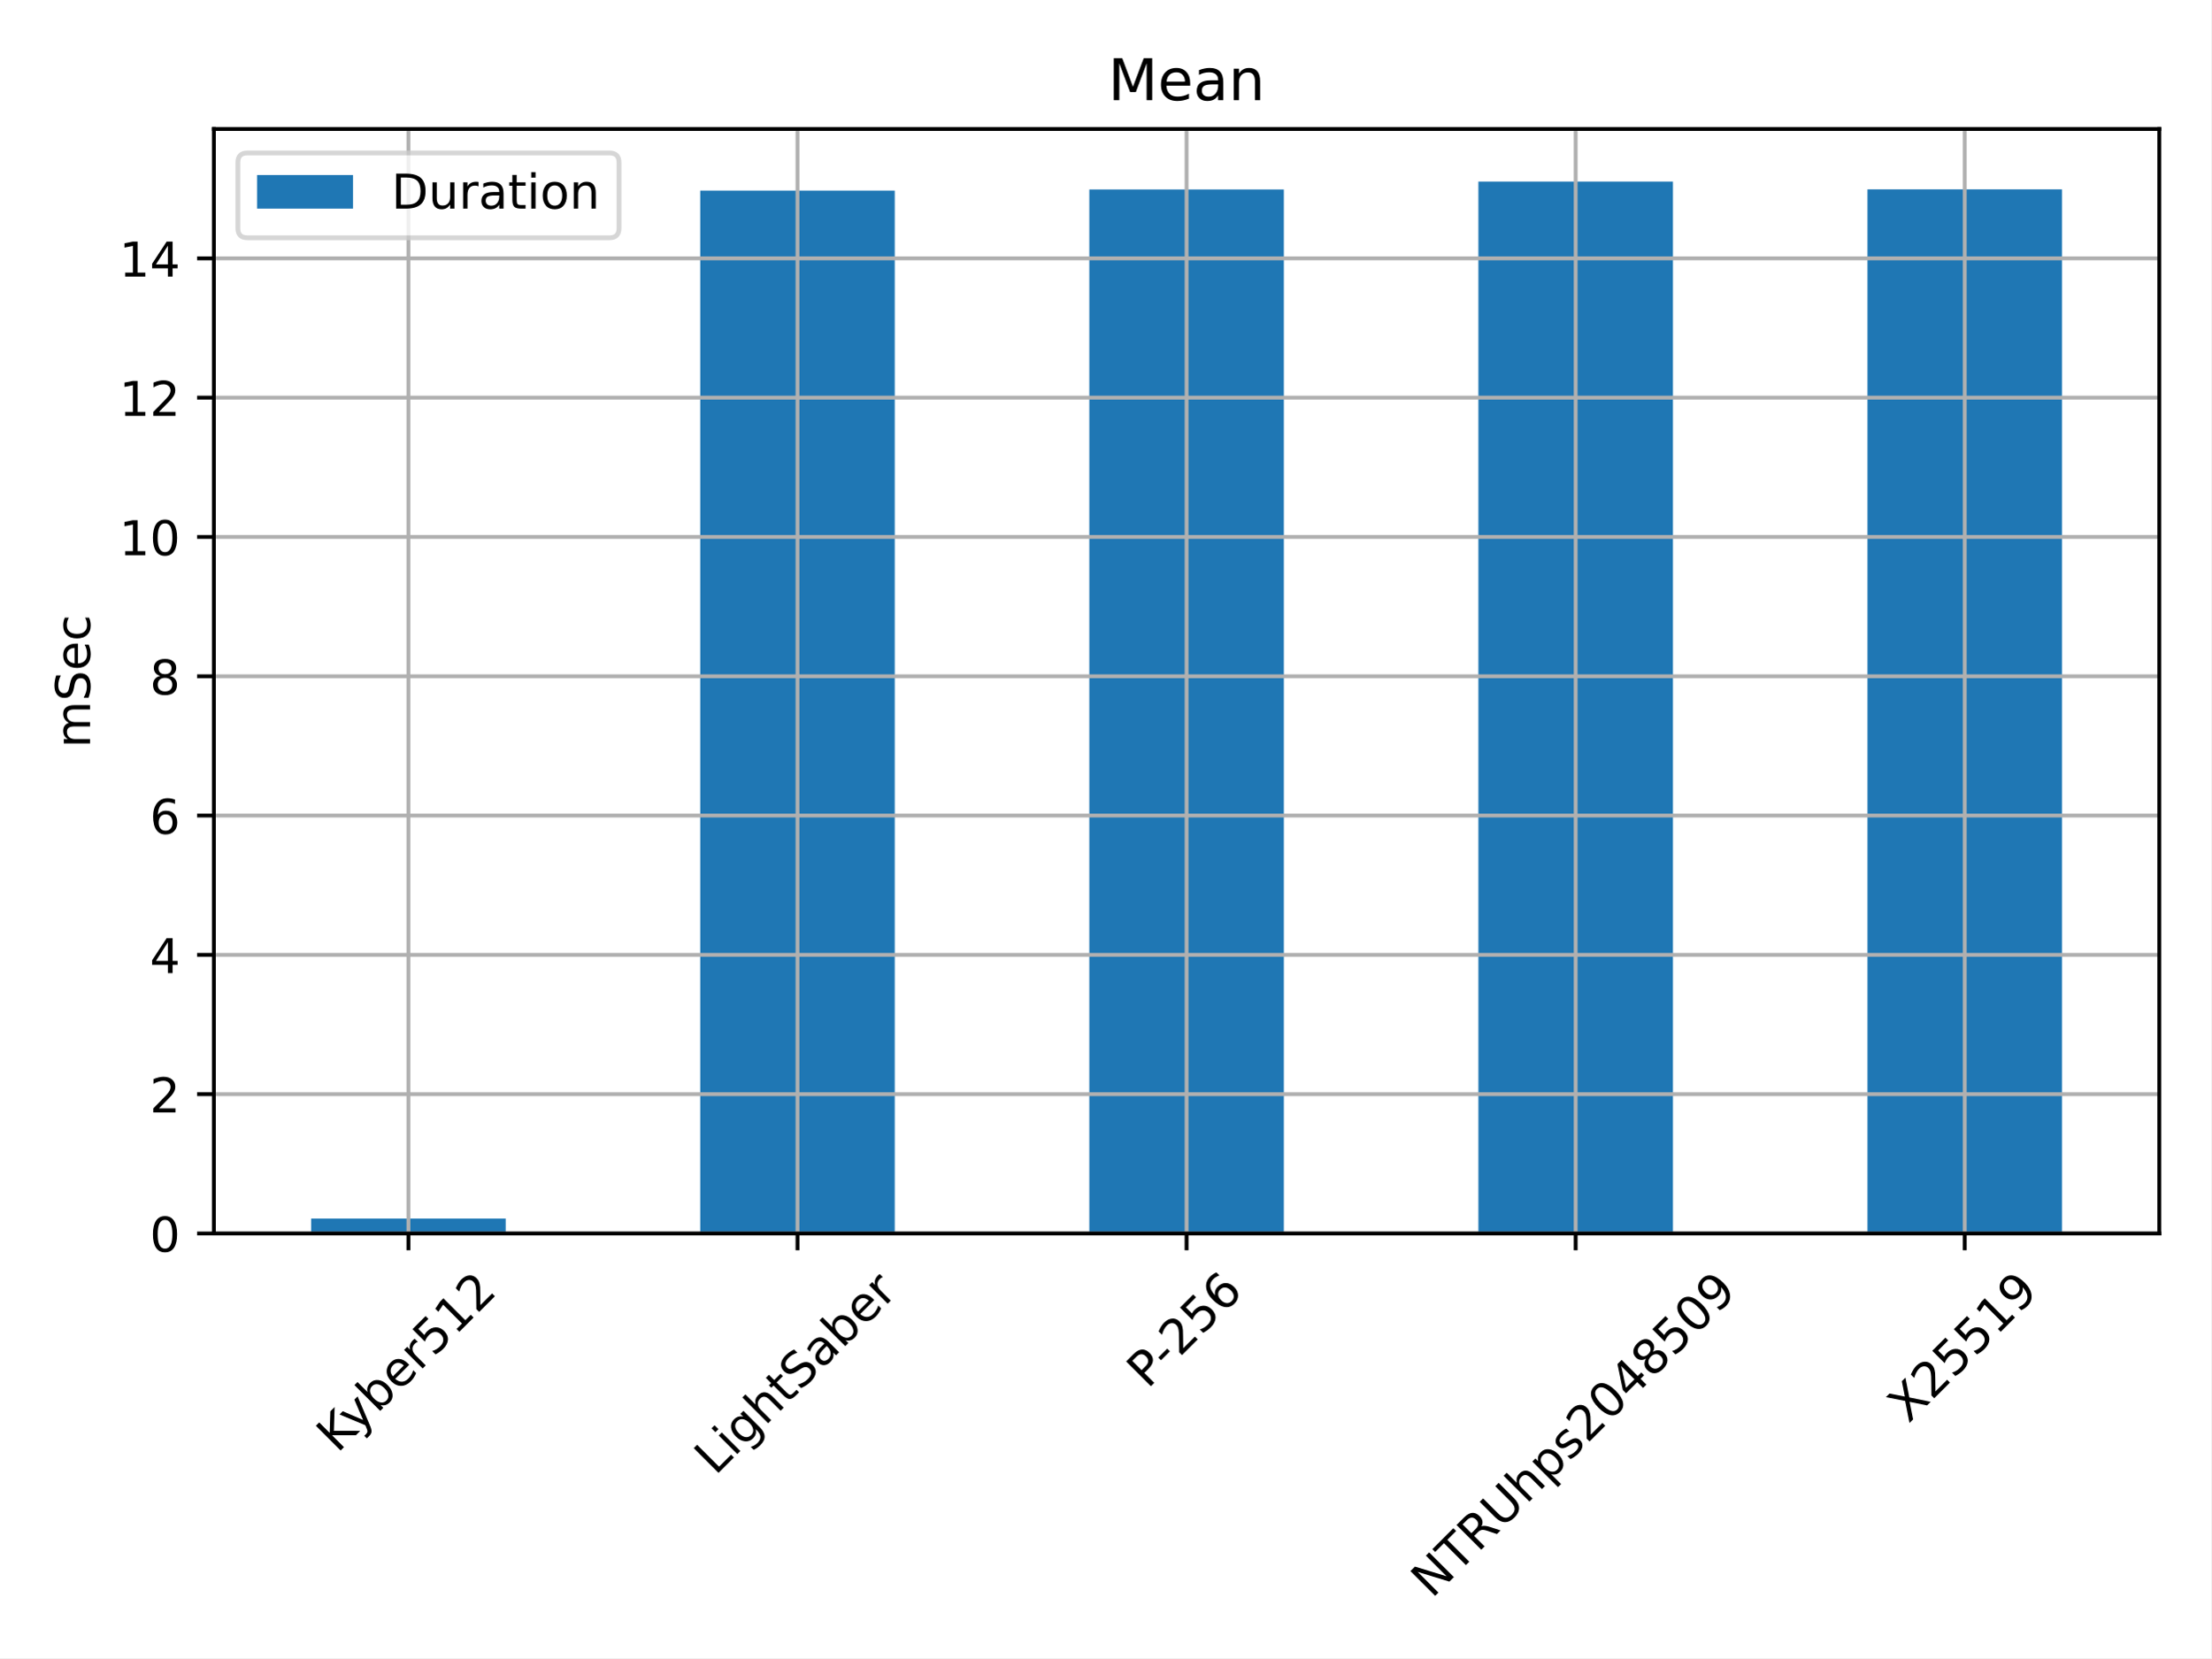
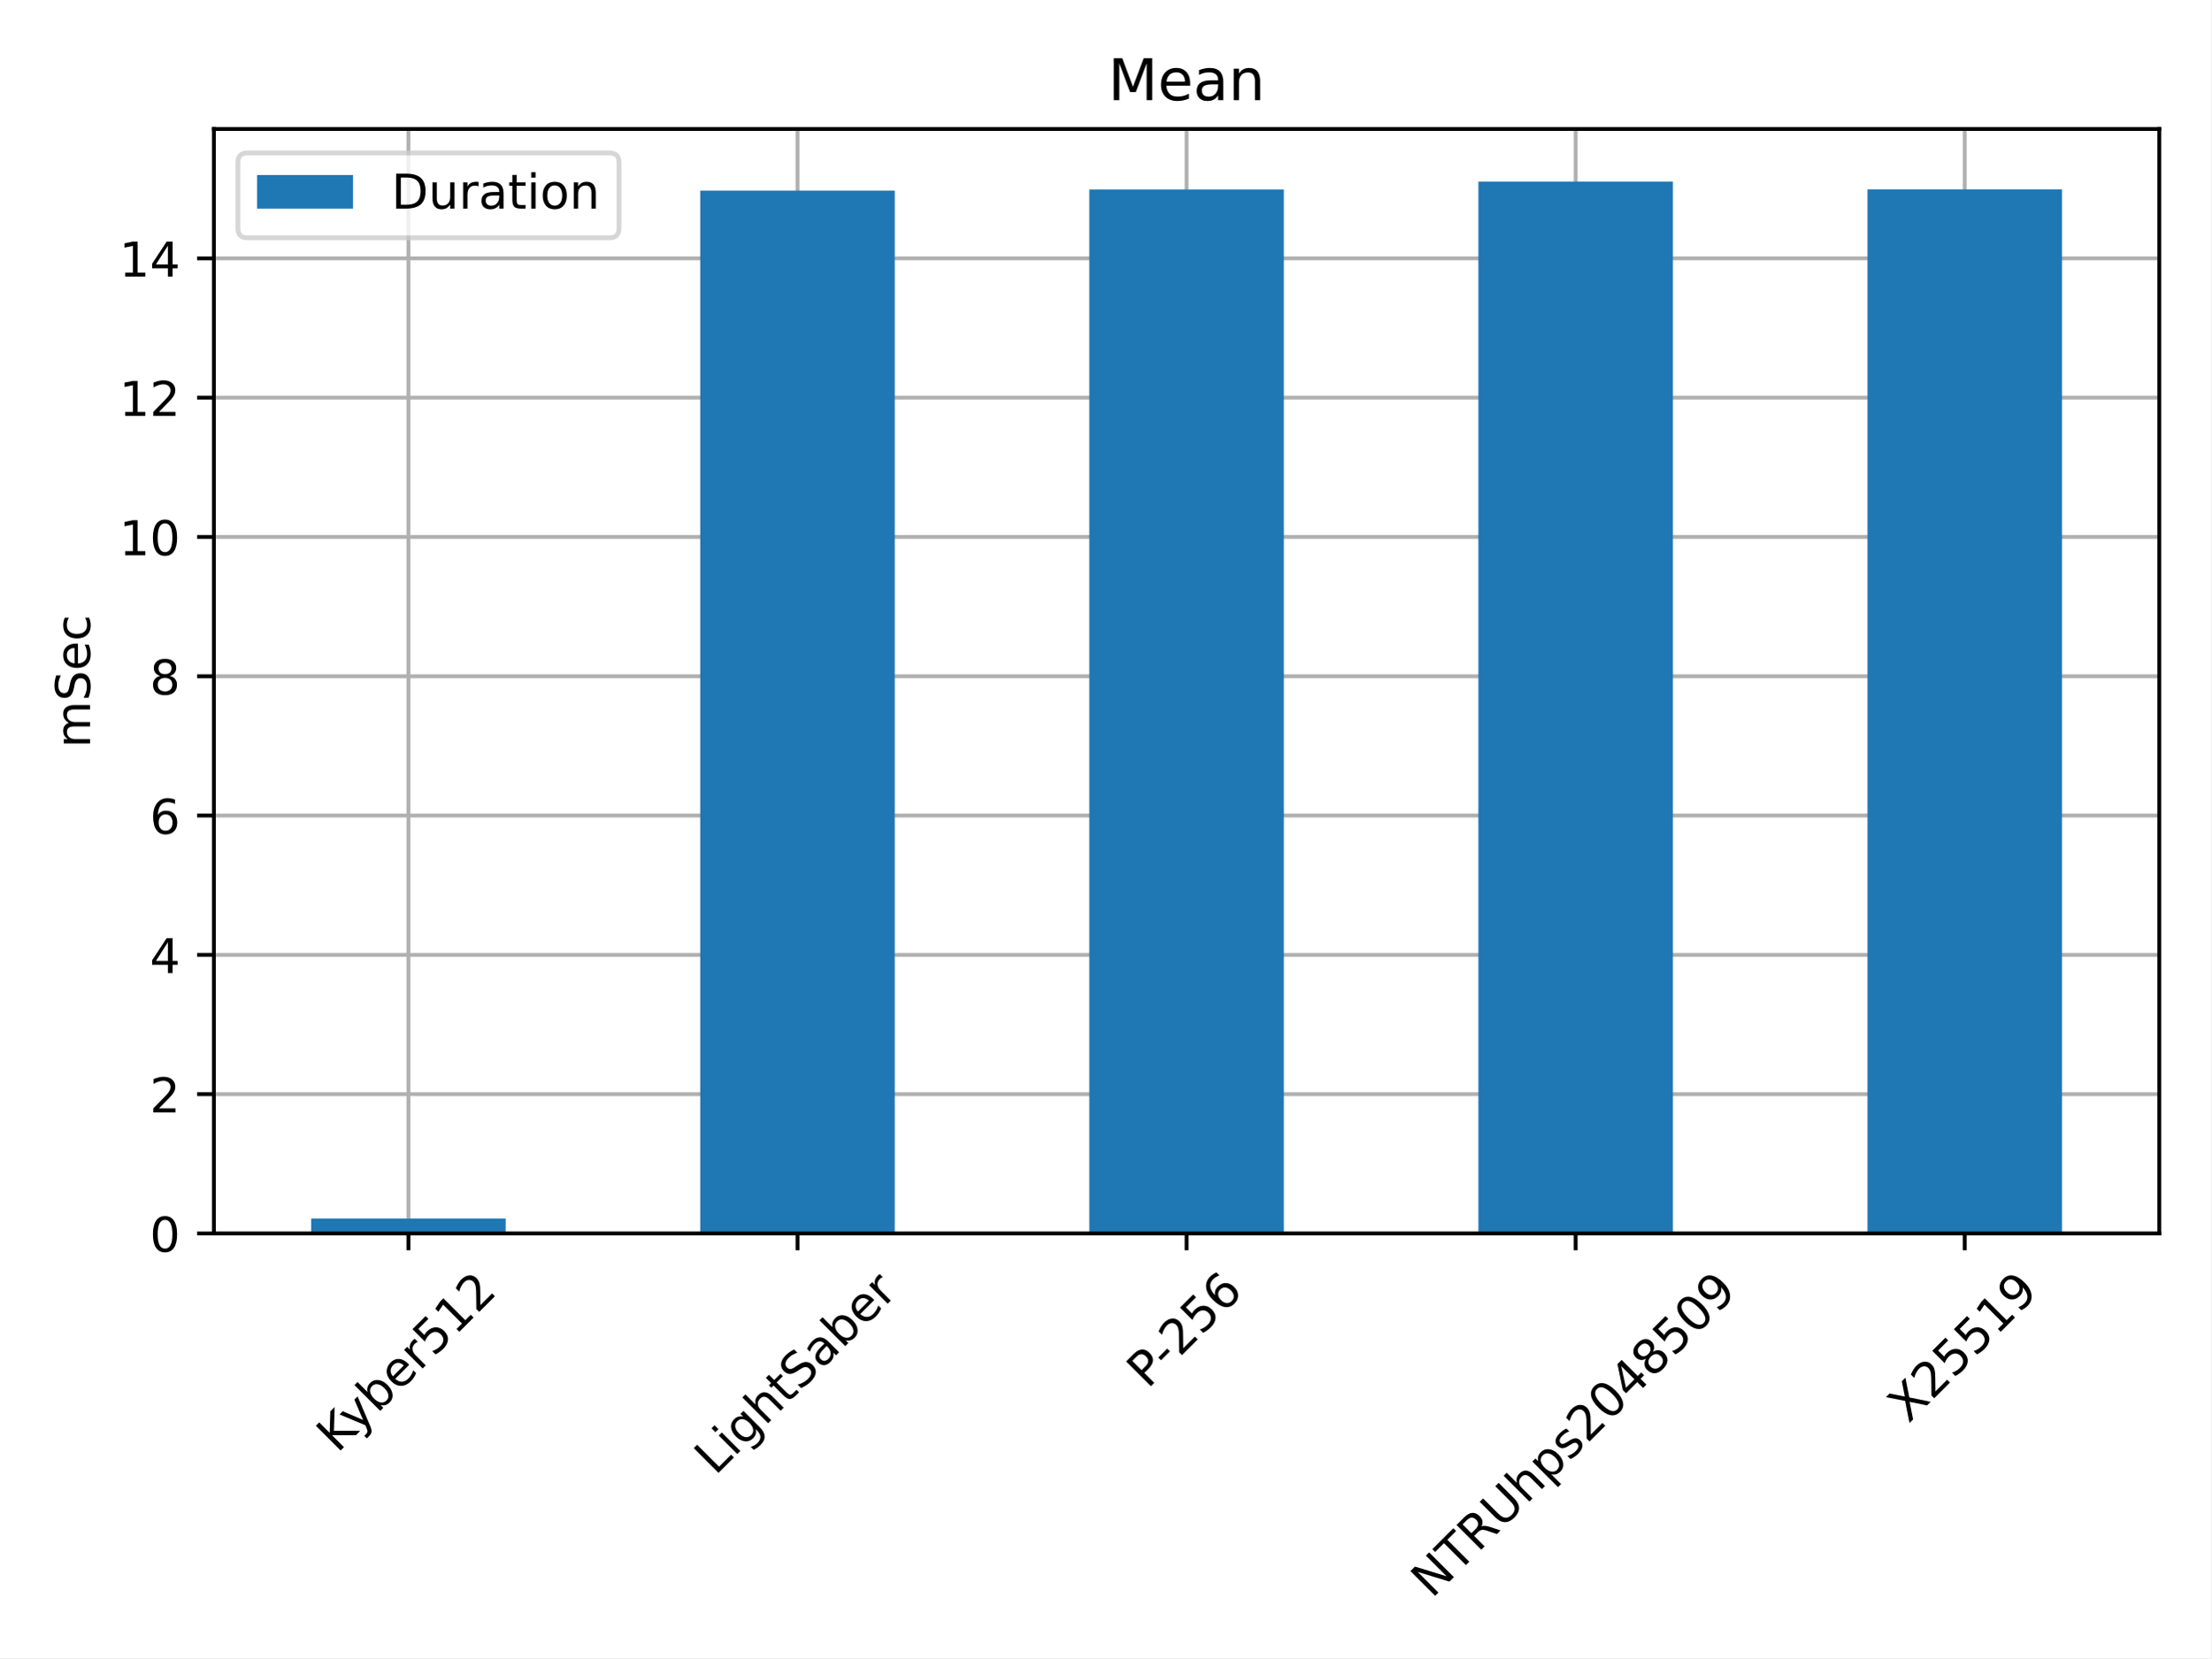
<svg xmlns="http://www.w3.org/2000/svg" xmlns:xlink="http://www.w3.org/1999/xlink" height="345.6pt" version="1.1" viewBox="0 0 460.8 345.6" width="460.8pt">
  <defs>
    <style type="text/css">*{stroke-linecap:butt;stroke-linejoin:round;}</style>
  </defs>
  <g id="figure_1">
    <g id="patch_1">
      <path d="M 0 345.6  L 460.8 345.6  L 460.8 0  L 0 0  z " style="fill:#ffffff;" />
    </g>
    <g id="axes_1">
      <g id="patch_2">
        <path d="M 44.57 257.096  L 450 257.096  L 450 26.88  L 44.57 26.88  z " style="fill:#ffffff;" />
      </g>
-       <g id="patch_3">
-         <path clip-path="url(#pb9da078a91)" d="M 64.841 257.096  L 105.385 257.096  L 105.385 253.999  L 64.841 253.999  z " style="fill:#1f77b4;" />
-       </g>
-       <g id="patch_4">
-         <path clip-path="url(#pb9da078a91)" d="M 145.928 257.096  L 186.47 257.096  L 186.47 39.722  L 145.928 39.722  z " style="fill:#1f77b4;" />
-       </g>
-       <g id="patch_5">
-         <path clip-path="url(#pb9da078a91)" d="M 227.013 257.096  L 267.557 257.096  L 267.557 39.494  L 227.013 39.494  z " style="fill:#1f77b4;" />
-       </g>
-       <g id="patch_6">
-         <path clip-path="url(#pb9da078a91)" d="M 308.099 257.096  L 348.642 257.096  L 348.642 37.843  L 308.099 37.843  z " style="fill:#1f77b4;" />
-       </g>
-       <g id="patch_7">
-         <path clip-path="url(#pb9da078a91)" d="M 389.185 257.096  L 429.728 257.096  L 429.728 39.47  L 389.185 39.47  z " style="fill:#1f77b4;" />
-       </g>
      <g id="matplotlib.axis_1">
        <g id="xtick_1">
          <g id="line2d_1">
-             <path clip-path="url(#pb9da078a91)" d="M 85.113 257.096  L 85.113 26.88  " style="fill:none;stroke:#b0b0b0;stroke-linecap:square;stroke-width:0.8;" />
+             <path clip-path="url(#pecf40b8cab)" d="M 85.113 257.096  L 85.113 26.88  " style="fill:none;stroke:#b0b0b0;stroke-linecap:square;stroke-width:0.8;" />
          </g>
          <g id="line2d_2">
            <defs>
-               <path d="M 0 0  L 0 3.5  " id="m3af7d388ce" style="stroke:#000000;stroke-width:0.8;" />
+               <path d="M 0 0  L 0 3.5  " id="m989ebe4c08" style="stroke:#000000;stroke-width:0.8;" />
            </defs>
            <g>
-               <use style="stroke:#000000;stroke-width:0.8;" x="85.113" xlink:href="#m3af7d388ce" y="257.096" />
+               <use style="stroke:#000000;stroke-width:0.8;" x="85.113" xlink:href="#m989ebe4c08" y="257.096" />
            </g>
          </g>
          <g id="text_1">
            <g transform="translate(70.28751 303.0226)rotate(-45)scale(0.1 -0.1)">
              <defs>
                <path d="M 9.812 72.906  L 19.672 72.906  L 19.672 42.094  L 52.391 72.906  L 65.094 72.906  L 28.906 38.922  L 67.672 0  L 54.688 0  L 19.672 35.109  L 19.672 0  L 9.812 0  z " id="DejaVuSans-75" />
                <path d="M 32.172 -5.078  Q 28.375 -14.844 24.75 -17.812  Q 21.141 -20.797 15.094 -20.797  L 7.906 -20.797  L 7.906 -13.281  L 13.188 -13.281  Q 16.891 -13.281 18.938 -11.516  Q 21 -9.766 23.484 -3.219  L 25.094 0.875  L 2.984 54.688  L 12.5 54.688  L 29.594 11.922  L 46.688 54.688  L 56.203 54.688  z " id="DejaVuSans-121" />
                <path d="M 48.688 27.297  Q 48.688 37.203 44.609 42.844  Q 40.531 48.484 33.406 48.484  Q 26.266 48.484 22.188 42.844  Q 18.109 37.203 18.109 27.297  Q 18.109 17.391 22.188 11.75  Q 26.266 6.109 33.406 6.109  Q 40.531 6.109 44.609 11.75  Q 48.688 17.391 48.688 27.297  z M 18.109 46.391  Q 20.953 51.266 25.266 53.625  Q 29.594 56 35.594 56  Q 45.562 56 51.781 48.094  Q 58.016 40.188 58.016 27.297  Q 58.016 14.406 51.781 6.484  Q 45.562 -1.422 35.594 -1.422  Q 29.594 -1.422 25.266 0.953  Q 20.953 3.328 18.109 8.203  L 18.109 0  L 9.078 0  L 9.078 75.984  L 18.109 75.984  z " id="DejaVuSans-98" />
                <path d="M 56.203 29.594  L 56.203 25.203  L 14.891 25.203  Q 15.484 15.922 20.484 11.062  Q 25.484 6.203 34.422 6.203  Q 39.594 6.203 44.453 7.469  Q 49.312 8.734 54.109 11.281  L 54.109 2.781  Q 49.266 0.734 44.188 -0.344  Q 39.109 -1.422 33.891 -1.422  Q 20.797 -1.422 13.156 6.188  Q 5.516 13.812 5.516 26.812  Q 5.516 40.234 12.766 48.109  Q 20.016 56 32.328 56  Q 43.359 56 49.781 48.891  Q 56.203 41.797 56.203 29.594  z M 47.219 32.234  Q 47.125 39.594 43.094 43.984  Q 39.062 48.391 32.422 48.391  Q 24.906 48.391 20.391 44.141  Q 15.875 39.891 15.188 32.172  z " id="DejaVuSans-101" />
                <path d="M 41.109 46.297  Q 39.594 47.172 37.812 47.578  Q 36.031 48 33.891 48  Q 26.266 48 22.188 43.047  Q 18.109 38.094 18.109 28.812  L 18.109 0  L 9.078 0  L 9.078 54.688  L 18.109 54.688  L 18.109 46.188  Q 20.953 51.172 25.484 53.578  Q 30.031 56 36.531 56  Q 37.453 56 38.578 55.875  Q 39.703 55.766 41.062 55.516  z " id="DejaVuSans-114" />
                <path d="M 10.797 72.906  L 49.516 72.906  L 49.516 64.594  L 19.828 64.594  L 19.828 46.734  Q 21.969 47.469 24.109 47.828  Q 26.266 48.188 28.422 48.188  Q 40.625 48.188 47.75 41.5  Q 54.891 34.812 54.891 23.391  Q 54.891 11.625 47.562 5.094  Q 40.234 -1.422 26.906 -1.422  Q 22.312 -1.422 17.547 -0.641  Q 12.797 0.141 7.719 1.703  L 7.719 11.625  Q 12.109 9.234 16.797 8.062  Q 21.484 6.891 26.703 6.891  Q 35.156 6.891 40.078 11.328  Q 45.016 15.766 45.016 23.391  Q 45.016 31 40.078 35.438  Q 35.156 39.891 26.703 39.891  Q 22.75 39.891 18.812 39.016  Q 14.891 38.141 10.797 36.281  z " id="DejaVuSans-53" />
                <path d="M 12.406 8.297  L 28.516 8.297  L 28.516 63.922  L 10.984 60.406  L 10.984 69.391  L 28.422 72.906  L 38.281 72.906  L 38.281 8.297  L 54.391 8.297  L 54.391 0  L 12.406 0  z " id="DejaVuSans-49" />
                <path d="M 19.188 8.297  L 53.609 8.297  L 53.609 0  L 7.328 0  L 7.328 8.297  Q 12.938 14.109 22.625 23.891  Q 32.328 33.688 34.812 36.531  Q 39.547 41.844 41.422 45.531  Q 43.312 49.219 43.312 52.781  Q 43.312 58.594 39.234 62.25  Q 35.156 65.922 28.609 65.922  Q 23.969 65.922 18.812 64.312  Q 13.672 62.703 7.812 59.422  L 7.812 69.391  Q 13.766 71.781 18.938 73  Q 24.125 74.219 28.422 74.219  Q 39.75 74.219 46.484 68.547  Q 53.219 62.891 53.219 53.422  Q 53.219 48.922 51.531 44.891  Q 49.859 40.875 45.406 35.406  Q 44.188 33.984 37.641 27.219  Q 31.109 20.453 19.188 8.297  z " id="DejaVuSans-50" />
              </defs>
              <use xlink:href="#DejaVuSans-75" />
              <use x="58.326" xlink:href="#DejaVuSans-121" />
              <use x="117.506" xlink:href="#DejaVuSans-98" />
              <use x="180.982" xlink:href="#DejaVuSans-101" />
              <use x="242.506" xlink:href="#DejaVuSans-114" />
              <use x="283.619" xlink:href="#DejaVuSans-53" />
              <use x="347.242" xlink:href="#DejaVuSans-49" />
              <use x="410.865" xlink:href="#DejaVuSans-50" />
            </g>
          </g>
        </g>
        <g id="xtick_2">
          <g id="line2d_3">
-             <path clip-path="url(#pb9da078a91)" d="M 166.199 257.096  L 166.199 26.88  " style="fill:none;stroke:#b0b0b0;stroke-linecap:square;stroke-width:0.8;" />
+             <path clip-path="url(#pecf40b8cab)" d="M 166.199 257.096  L 166.199 26.88  " style="fill:none;stroke:#b0b0b0;stroke-linecap:square;stroke-width:0.8;" />
          </g>
          <g id="line2d_4">
            <g>
-               <use style="stroke:#000000;stroke-width:0.8;" x="166.199" xlink:href="#m3af7d388ce" y="257.096" />
+               <use style="stroke:#000000;stroke-width:0.8;" x="166.199" xlink:href="#m989ebe4c08" y="257.096" />
            </g>
          </g>
          <g id="text_2">
            <g transform="translate(149.0423 307.6851)rotate(-45)scale(0.1 -0.1)">
              <defs>
                <path d="M 9.812 72.906  L 19.672 72.906  L 19.672 8.297  L 55.172 8.297  L 55.172 0  L 9.812 0  z " id="DejaVuSans-76" />
                <path d="M 9.422 54.688  L 18.406 54.688  L 18.406 0  L 9.422 0  z M 9.422 75.984  L 18.406 75.984  L 18.406 64.594  L 9.422 64.594  z " id="DejaVuSans-105" />
                <path d="M 45.406 27.984  Q 45.406 37.75 41.375 43.109  Q 37.359 48.484 30.078 48.484  Q 22.859 48.484 18.828 43.109  Q 14.797 37.75 14.797 27.984  Q 14.797 18.266 18.828 12.891  Q 22.859 7.516 30.078 7.516  Q 37.359 7.516 41.375 12.891  Q 45.406 18.266 45.406 27.984  z M 54.391 6.781  Q 54.391 -7.172 48.188 -13.984  Q 42 -20.797 29.203 -20.797  Q 24.469 -20.797 20.266 -20.094  Q 16.062 -19.391 12.109 -17.922  L 12.109 -9.188  Q 16.062 -11.328 19.922 -12.344  Q 23.781 -13.375 27.781 -13.375  Q 36.625 -13.375 41.016 -8.766  Q 45.406 -4.156 45.406 5.172  L 45.406 9.625  Q 42.625 4.781 38.281 2.391  Q 33.938 0 27.875 0  Q 17.828 0 11.672 7.656  Q 5.516 15.328 5.516 27.984  Q 5.516 40.672 11.672 48.328  Q 17.828 56 27.875 56  Q 33.938 56 38.281 53.609  Q 42.625 51.219 45.406 46.391  L 45.406 54.688  L 54.391 54.688  z " id="DejaVuSans-103" />
                <path d="M 54.891 33.016  L 54.891 0  L 45.906 0  L 45.906 32.719  Q 45.906 40.484 42.875 44.328  Q 39.844 48.188 33.797 48.188  Q 26.516 48.188 22.312 43.547  Q 18.109 38.922 18.109 30.906  L 18.109 0  L 9.078 0  L 9.078 75.984  L 18.109 75.984  L 18.109 46.188  Q 21.344 51.125 25.703 53.562  Q 30.078 56 35.797 56  Q 45.219 56 50.047 50.172  Q 54.891 44.344 54.891 33.016  z " id="DejaVuSans-104" />
                <path d="M 18.312 70.219  L 18.312 54.688  L 36.812 54.688  L 36.812 47.703  L 18.312 47.703  L 18.312 18.016  Q 18.312 11.328 20.141 9.422  Q 21.969 7.516 27.594 7.516  L 36.812 7.516  L 36.812 0  L 27.594 0  Q 17.188 0 13.234 3.875  Q 9.281 7.766 9.281 18.016  L 9.281 47.703  L 2.688 47.703  L 2.688 54.688  L 9.281 54.688  L 9.281 70.219  z " id="DejaVuSans-116" />
                <path d="M 53.516 70.516  L 53.516 60.891  Q 47.906 63.578 42.922 64.891  Q 37.938 66.219 33.297 66.219  Q 25.25 66.219 20.875 63.094  Q 16.5 59.969 16.5 54.203  Q 16.5 49.359 19.406 46.891  Q 22.312 44.438 30.422 42.922  L 36.375 41.703  Q 47.406 39.594 52.656 34.297  Q 57.906 29 57.906 20.125  Q 57.906 9.516 50.797 4.047  Q 43.703 -1.422 29.984 -1.422  Q 24.812 -1.422 18.969 -0.25  Q 13.141 0.922 6.891 3.219  L 6.891 13.375  Q 12.891 10.016 18.656 8.297  Q 24.422 6.594 29.984 6.594  Q 38.422 6.594 43.016 9.906  Q 47.609 13.234 47.609 19.391  Q 47.609 24.75 44.312 27.781  Q 41.016 30.812 33.5 32.328  L 27.484 33.5  Q 16.453 35.688 11.516 40.375  Q 6.594 45.062 6.594 53.422  Q 6.594 63.094 13.406 68.656  Q 20.219 74.219 32.172 74.219  Q 37.312 74.219 42.625 73.281  Q 47.953 72.359 53.516 70.516  z " id="DejaVuSans-83" />
                <path d="M 34.281 27.484  Q 23.391 27.484 19.188 25  Q 14.984 22.516 14.984 16.5  Q 14.984 11.719 18.141 8.906  Q 21.297 6.109 26.703 6.109  Q 34.188 6.109 38.703 11.406  Q 43.219 16.703 43.219 25.484  L 43.219 27.484  z M 52.203 31.203  L 52.203 0  L 43.219 0  L 43.219 8.297  Q 40.141 3.328 35.547 0.953  Q 30.953 -1.422 24.312 -1.422  Q 15.922 -1.422 10.953 3.297  Q 6 8.016 6 15.922  Q 6 25.141 12.172 29.828  Q 18.359 34.516 30.609 34.516  L 43.219 34.516  L 43.219 35.406  Q 43.219 41.609 39.141 45  Q 35.062 48.391 27.688 48.391  Q 23 48.391 18.547 47.266  Q 14.109 46.141 10.016 43.891  L 10.016 52.203  Q 14.938 54.109 19.578 55.047  Q 24.219 56 28.609 56  Q 40.484 56 46.344 49.844  Q 52.203 43.703 52.203 31.203  z " id="DejaVuSans-97" />
              </defs>
              <use xlink:href="#DejaVuSans-76" />
              <use x="55.713" xlink:href="#DejaVuSans-105" />
              <use x="83.496" xlink:href="#DejaVuSans-103" />
              <use x="146.973" xlink:href="#DejaVuSans-104" />
              <use x="210.352" xlink:href="#DejaVuSans-116" />
              <use x="249.561" xlink:href="#DejaVuSans-83" />
              <use x="313.037" xlink:href="#DejaVuSans-97" />
              <use x="374.316" xlink:href="#DejaVuSans-98" />
              <use x="437.793" xlink:href="#DejaVuSans-101" />
              <use x="499.316" xlink:href="#DejaVuSans-114" />
            </g>
          </g>
        </g>
        <g id="xtick_3">
          <g id="line2d_5">
-             <path clip-path="url(#pb9da078a91)" d="M 247.285 257.096  L 247.285 26.88  " style="fill:none;stroke:#b0b0b0;stroke-linecap:square;stroke-width:0.8;" />
+             <path clip-path="url(#pecf40b8cab)" d="M 247.285 257.096  L 247.285 26.88  " style="fill:none;stroke:#b0b0b0;stroke-linecap:square;stroke-width:0.8;" />
          </g>
          <g id="line2d_6">
            <g>
-               <use style="stroke:#000000;stroke-width:0.8;" x="247.285" xlink:href="#m3af7d388ce" y="257.096" />
+               <use style="stroke:#000000;stroke-width:0.8;" x="247.285" xlink:href="#m989ebe4c08" y="257.096" />
            </g>
          </g>
          <g id="text_3">
            <g transform="translate(239.1599 289.6218)rotate(-45)scale(0.1 -0.1)">
              <defs>
                <path d="M 19.672 64.797  L 19.672 37.406  L 32.078 37.406  Q 38.969 37.406 42.719 40.969  Q 46.484 44.531 46.484 51.125  Q 46.484 57.672 42.719 61.234  Q 38.969 64.797 32.078 64.797  z M 9.812 72.906  L 32.078 72.906  Q 44.344 72.906 50.609 67.359  Q 56.891 61.812 56.891 51.125  Q 56.891 40.328 50.609 34.812  Q 44.344 29.297 32.078 29.297  L 19.672 29.297  L 19.672 0  L 9.812 0  z " id="DejaVuSans-80" />
                <path d="M 4.891 31.391  L 31.203 31.391  L 31.203 23.391  L 4.891 23.391  z " id="DejaVuSans-45" />
                <path d="M 33.016 40.375  Q 26.375 40.375 22.484 35.828  Q 18.609 31.297 18.609 23.391  Q 18.609 15.531 22.484 10.953  Q 26.375 6.391 33.016 6.391  Q 39.656 6.391 43.531 10.953  Q 47.406 15.531 47.406 23.391  Q 47.406 31.297 43.531 35.828  Q 39.656 40.375 33.016 40.375  z M 52.594 71.297  L 52.594 62.312  Q 48.875 64.062 45.094 64.984  Q 41.312 65.922 37.594 65.922  Q 27.828 65.922 22.672 59.328  Q 17.531 52.734 16.797 39.406  Q 19.672 43.656 24.016 45.922  Q 28.375 48.188 33.594 48.188  Q 44.578 48.188 50.953 41.516  Q 57.328 34.859 57.328 23.391  Q 57.328 12.156 50.688 5.359  Q 44.047 -1.422 33.016 -1.422  Q 20.359 -1.422 13.672 8.266  Q 6.984 17.969 6.984 36.375  Q 6.984 53.656 15.188 63.938  Q 23.391 74.219 37.203 74.219  Q 40.922 74.219 44.703 73.484  Q 48.484 72.75 52.594 71.297  z " id="DejaVuSans-54" />
              </defs>
              <use xlink:href="#DejaVuSans-80" />
              <use x="58.053" xlink:href="#DejaVuSans-45" />
              <use x="94.137" xlink:href="#DejaVuSans-50" />
              <use x="157.76" xlink:href="#DejaVuSans-53" />
              <use x="221.383" xlink:href="#DejaVuSans-54" />
            </g>
          </g>
        </g>
        <g id="xtick_4">
          <g id="line2d_7">
-             <path clip-path="url(#pb9da078a91)" d="M 328.371 257.096  L 328.371 26.88  " style="fill:none;stroke:#b0b0b0;stroke-linecap:square;stroke-width:0.8;" />
+             <path clip-path="url(#pecf40b8cab)" d="M 328.371 257.096  L 328.371 26.88  " style="fill:none;stroke:#b0b0b0;stroke-linecap:square;stroke-width:0.8;" />
          </g>
          <g id="line2d_8">
            <g>
-               <use style="stroke:#000000;stroke-width:0.8;" x="328.371" xlink:href="#m3af7d388ce" y="257.096" />
+               <use style="stroke:#000000;stroke-width:0.8;" x="328.371" xlink:href="#m989ebe4c08" y="257.096" />
            </g>
          </g>
          <g id="text_4">
            <g transform="translate(298.4002 333.3133)rotate(-45)scale(0.1 -0.1)">
              <defs>
                <path d="M 9.812 72.906  L 23.094 72.906  L 55.422 11.922  L 55.422 72.906  L 64.984 72.906  L 64.984 0  L 51.703 0  L 19.391 60.984  L 19.391 0  L 9.812 0  z " id="DejaVuSans-78" />
                <path d="M -0.297 72.906  L 61.375 72.906  L 61.375 64.594  L 35.5 64.594  L 35.5 0  L 25.594 0  L 25.594 64.594  L -0.297 64.594  z " id="DejaVuSans-84" />
                <path d="M 44.391 34.188  Q 47.562 33.109 50.562 29.594  Q 53.562 26.078 56.594 19.922  L 66.609 0  L 56 0  L 46.688 18.703  Q 43.062 26.031 39.672 28.422  Q 36.281 30.812 30.422 30.812  L 19.672 30.812  L 19.672 0  L 9.812 0  L 9.812 72.906  L 32.078 72.906  Q 44.578 72.906 50.734 67.672  Q 56.891 62.453 56.891 51.906  Q 56.891 45.016 53.688 40.469  Q 50.484 35.938 44.391 34.188  z M 19.672 64.797  L 19.672 38.922  L 32.078 38.922  Q 39.203 38.922 42.844 42.219  Q 46.484 45.516 46.484 51.906  Q 46.484 58.297 42.844 61.547  Q 39.203 64.797 32.078 64.797  z " id="DejaVuSans-82" />
                <path d="M 8.688 72.906  L 18.609 72.906  L 18.609 28.609  Q 18.609 16.891 22.844 11.734  Q 27.094 6.594 36.625 6.594  Q 46.094 6.594 50.344 11.734  Q 54.594 16.891 54.594 28.609  L 54.594 72.906  L 64.5 72.906  L 64.5 27.391  Q 64.5 13.141 57.438 5.859  Q 50.391 -1.422 36.625 -1.422  Q 22.797 -1.422 15.734 5.859  Q 8.688 13.141 8.688 27.391  z " id="DejaVuSans-85" />
                <path d="M 18.109 8.203  L 18.109 -20.797  L 9.078 -20.797  L 9.078 54.688  L 18.109 54.688  L 18.109 46.391  Q 20.953 51.266 25.266 53.625  Q 29.594 56 35.594 56  Q 45.562 56 51.781 48.094  Q 58.016 40.188 58.016 27.297  Q 58.016 14.406 51.781 6.484  Q 45.562 -1.422 35.594 -1.422  Q 29.594 -1.422 25.266 0.953  Q 20.953 3.328 18.109 8.203  z M 48.688 27.297  Q 48.688 37.203 44.609 42.844  Q 40.531 48.484 33.406 48.484  Q 26.266 48.484 22.188 42.844  Q 18.109 37.203 18.109 27.297  Q 18.109 17.391 22.188 11.75  Q 26.266 6.109 33.406 6.109  Q 40.531 6.109 44.609 11.75  Q 48.688 17.391 48.688 27.297  z " id="DejaVuSans-112" />
                <path d="M 44.281 53.078  L 44.281 44.578  Q 40.484 46.531 36.375 47.5  Q 32.281 48.484 27.875 48.484  Q 21.188 48.484 17.844 46.438  Q 14.5 44.391 14.5 40.281  Q 14.5 37.156 16.891 35.375  Q 19.281 33.594 26.516 31.984  L 29.594 31.297  Q 39.156 29.25 43.188 25.516  Q 47.219 21.781 47.219 15.094  Q 47.219 7.469 41.188 3.016  Q 35.156 -1.422 24.609 -1.422  Q 20.219 -1.422 15.453 -0.562  Q 10.688 0.297 5.422 2  L 5.422 11.281  Q 10.406 8.688 15.234 7.391  Q 20.062 6.109 24.812 6.109  Q 31.156 6.109 34.562 8.281  Q 37.984 10.453 37.984 14.406  Q 37.984 18.062 35.516 20.016  Q 33.062 21.969 24.703 23.781  L 21.578 24.516  Q 13.234 26.266 9.516 29.906  Q 5.812 33.547 5.812 39.891  Q 5.812 47.609 11.281 51.797  Q 16.75 56 26.812 56  Q 31.781 56 36.172 55.266  Q 40.578 54.547 44.281 53.078  z " id="DejaVuSans-115" />
                <path d="M 31.781 66.406  Q 24.172 66.406 20.328 58.906  Q 16.5 51.422 16.5 36.375  Q 16.5 21.391 20.328 13.891  Q 24.172 6.391 31.781 6.391  Q 39.453 6.391 43.281 13.891  Q 47.125 21.391 47.125 36.375  Q 47.125 51.422 43.281 58.906  Q 39.453 66.406 31.781 66.406  z M 31.781 74.219  Q 44.047 74.219 50.516 64.516  Q 56.984 54.828 56.984 36.375  Q 56.984 17.969 50.516 8.266  Q 44.047 -1.422 31.781 -1.422  Q 19.531 -1.422 13.062 8.266  Q 6.594 17.969 6.594 36.375  Q 6.594 54.828 13.062 64.516  Q 19.531 74.219 31.781 74.219  z " id="DejaVuSans-48" />
                <path d="M 37.797 64.312  L 12.891 25.391  L 37.797 25.391  z M 35.203 72.906  L 47.609 72.906  L 47.609 25.391  L 58.016 25.391  L 58.016 17.188  L 47.609 17.188  L 47.609 0  L 37.797 0  L 37.797 17.188  L 4.891 17.188  L 4.891 26.703  z " id="DejaVuSans-52" />
                <path d="M 31.781 34.625  Q 24.75 34.625 20.719 30.859  Q 16.703 27.094 16.703 20.516  Q 16.703 13.922 20.719 10.156  Q 24.75 6.391 31.781 6.391  Q 38.812 6.391 42.859 10.172  Q 46.922 13.969 46.922 20.516  Q 46.922 27.094 42.891 30.859  Q 38.875 34.625 31.781 34.625  z M 21.922 38.812  Q 15.578 40.375 12.031 44.719  Q 8.5 49.078 8.5 55.328  Q 8.5 64.062 14.719 69.141  Q 20.953 74.219 31.781 74.219  Q 42.672 74.219 48.875 69.141  Q 55.078 64.062 55.078 55.328  Q 55.078 49.078 51.531 44.719  Q 48 40.375 41.703 38.812  Q 48.828 37.156 52.797 32.312  Q 56.781 27.484 56.781 20.516  Q 56.781 9.906 50.312 4.234  Q 43.844 -1.422 31.781 -1.422  Q 19.734 -1.422 13.25 4.234  Q 6.781 9.906 6.781 20.516  Q 6.781 27.484 10.781 32.312  Q 14.797 37.156 21.922 38.812  z M 18.312 54.391  Q 18.312 48.734 21.844 45.562  Q 25.391 42.391 31.781 42.391  Q 38.141 42.391 41.719 45.562  Q 45.312 48.734 45.312 54.391  Q 45.312 60.062 41.719 63.234  Q 38.141 66.406 31.781 66.406  Q 25.391 66.406 21.844 63.234  Q 18.312 60.062 18.312 54.391  z " id="DejaVuSans-56" />
                <path d="M 10.984 1.516  L 10.984 10.5  Q 14.703 8.734 18.5 7.812  Q 22.312 6.891 25.984 6.891  Q 35.75 6.891 40.891 13.453  Q 46.047 20.016 46.781 33.406  Q 43.953 29.203 39.594 26.953  Q 35.25 24.703 29.984 24.703  Q 19.047 24.703 12.672 31.312  Q 6.297 37.938 6.297 49.422  Q 6.297 60.641 12.938 67.422  Q 19.578 74.219 30.609 74.219  Q 43.266 74.219 49.922 64.516  Q 56.594 54.828 56.594 36.375  Q 56.594 19.141 48.406 8.859  Q 40.234 -1.422 26.422 -1.422  Q 22.703 -1.422 18.891 -0.688  Q 15.094 0.047 10.984 1.516  z M 30.609 32.422  Q 37.25 32.422 41.125 36.953  Q 45.016 41.5 45.016 49.422  Q 45.016 57.281 41.125 61.844  Q 37.25 66.406 30.609 66.406  Q 23.969 66.406 20.094 61.844  Q 16.219 57.281 16.219 49.422  Q 16.219 41.5 20.094 36.953  Q 23.969 32.422 30.609 32.422  z " id="DejaVuSans-57" />
              </defs>
              <use xlink:href="#DejaVuSans-78" />
              <use x="74.805" xlink:href="#DejaVuSans-84" />
              <use x="135.889" xlink:href="#DejaVuSans-82" />
              <use x="205.371" xlink:href="#DejaVuSans-85" />
              <use x="278.564" xlink:href="#DejaVuSans-104" />
              <use x="341.943" xlink:href="#DejaVuSans-112" />
              <use x="405.42" xlink:href="#DejaVuSans-115" />
              <use x="457.52" xlink:href="#DejaVuSans-50" />
              <use x="521.143" xlink:href="#DejaVuSans-48" />
              <use x="584.766" xlink:href="#DejaVuSans-52" />
              <use x="648.389" xlink:href="#DejaVuSans-56" />
              <use x="712.012" xlink:href="#DejaVuSans-53" />
              <use x="775.635" xlink:href="#DejaVuSans-48" />
              <use x="839.258" xlink:href="#DejaVuSans-57" />
            </g>
          </g>
        </g>
        <g id="xtick_5">
          <g id="line2d_9">
-             <path clip-path="url(#pb9da078a91)" d="M 409.457 257.096  L 409.457 26.88  " style="fill:none;stroke:#b0b0b0;stroke-linecap:square;stroke-width:0.8;" />
+             <path clip-path="url(#pecf40b8cab)" d="M 409.457 257.096  L 409.457 26.88  " style="fill:none;stroke:#b0b0b0;stroke-linecap:square;stroke-width:0.8;" />
          </g>
          <g id="line2d_10">
            <g>
-               <use style="stroke:#000000;stroke-width:0.8;" x="409.457" xlink:href="#m3af7d388ce" y="257.096" />
+               <use style="stroke:#000000;stroke-width:0.8;" x="409.457" xlink:href="#m989ebe4c08" y="257.096" />
            </g>
          </g>
          <g id="text_5">
            <g transform="translate(397.7389 296.8078)rotate(-45)scale(0.1 -0.1)">
              <defs>
                <path d="M 6.297 72.906  L 16.891 72.906  L 35.016 45.797  L 53.219 72.906  L 63.812 72.906  L 40.375 37.891  L 65.375 0  L 54.781 0  L 34.281 31  L 13.625 0  L 2.984 0  L 29 38.922  z " id="DejaVuSans-88" />
              </defs>
              <use xlink:href="#DejaVuSans-88" />
              <use x="68.506" xlink:href="#DejaVuSans-50" />
              <use x="132.129" xlink:href="#DejaVuSans-53" />
              <use x="195.752" xlink:href="#DejaVuSans-53" />
              <use x="259.375" xlink:href="#DejaVuSans-49" />
              <use x="322.998" xlink:href="#DejaVuSans-57" />
            </g>
          </g>
        </g>
      </g>
      <g id="matplotlib.axis_2">
        <g id="ytick_1">
          <g id="line2d_11">
-             <path clip-path="url(#pb9da078a91)" d="M 44.57 257.096  L 450 257.096  " style="fill:none;stroke:#b0b0b0;stroke-linecap:square;stroke-width:0.8;" />
+             <path clip-path="url(#pecf40b8cab)" d="M 44.57 257.096  L 450 257.096  " style="fill:none;stroke:#b0b0b0;stroke-linecap:square;stroke-width:0.8;" />
          </g>
          <g id="line2d_12">
            <defs>
-               <path d="M 0 0  L -3.5 0  " id="m3f0fbcb4da" style="stroke:#000000;stroke-width:0.8;" />
+               <path d="M 0 0  L -3.5 0  " id="m8d5a6d1ac9" style="stroke:#000000;stroke-width:0.8;" />
            </defs>
            <g>
-               <use style="stroke:#000000;stroke-width:0.8;" x="44.57" xlink:href="#m3f0fbcb4da" y="257.096" />
+               <use style="stroke:#000000;stroke-width:0.8;" x="44.57" xlink:href="#m8d5a6d1ac9" y="257.096" />
            </g>
          </g>
          <g id="text_6">
            <g transform="translate(31.2075 260.8956)scale(0.1 -0.1)">
              <use xlink:href="#DejaVuSans-48" />
            </g>
          </g>
        </g>
        <g id="ytick_2">
          <g id="line2d_13">
-             <path clip-path="url(#pb9da078a91)" d="M 44.57 228.06  L 450 228.06  " style="fill:none;stroke:#b0b0b0;stroke-linecap:square;stroke-width:0.8;" />
+             <path clip-path="url(#pecf40b8cab)" d="M 44.57 228.06  L 450 228.06  " style="fill:none;stroke:#b0b0b0;stroke-linecap:square;stroke-width:0.8;" />
          </g>
          <g id="line2d_14">
            <g>
-               <use style="stroke:#000000;stroke-width:0.8;" x="44.57" xlink:href="#m3f0fbcb4da" y="228.06" />
+               <use style="stroke:#000000;stroke-width:0.8;" x="44.57" xlink:href="#m8d5a6d1ac9" y="228.06" />
            </g>
          </g>
          <g id="text_7">
            <g transform="translate(31.2075 231.8596)scale(0.1 -0.1)">
              <use xlink:href="#DejaVuSans-50" />
            </g>
          </g>
        </g>
        <g id="ytick_3">
          <g id="line2d_15">
-             <path clip-path="url(#pb9da078a91)" d="M 44.57 199.024  L 450 199.024  " style="fill:none;stroke:#b0b0b0;stroke-linecap:square;stroke-width:0.8;" />
+             <path clip-path="url(#pecf40b8cab)" d="M 44.57 199.024  L 450 199.024  " style="fill:none;stroke:#b0b0b0;stroke-linecap:square;stroke-width:0.8;" />
          </g>
          <g id="line2d_16">
            <g>
-               <use style="stroke:#000000;stroke-width:0.8;" x="44.57" xlink:href="#m3f0fbcb4da" y="199.024" />
+               <use style="stroke:#000000;stroke-width:0.8;" x="44.57" xlink:href="#m8d5a6d1ac9" y="199.024" />
            </g>
          </g>
          <g id="text_8">
            <g transform="translate(31.2075 202.8237)scale(0.1 -0.1)">
              <use xlink:href="#DejaVuSans-52" />
            </g>
          </g>
        </g>
        <g id="ytick_4">
          <g id="line2d_17">
-             <path clip-path="url(#pb9da078a91)" d="M 44.57 169.989  L 450 169.989  " style="fill:none;stroke:#b0b0b0;stroke-linecap:square;stroke-width:0.8;" />
+             <path clip-path="url(#pecf40b8cab)" d="M 44.57 169.989  L 450 169.989  " style="fill:none;stroke:#b0b0b0;stroke-linecap:square;stroke-width:0.8;" />
          </g>
          <g id="line2d_18">
            <g>
-               <use style="stroke:#000000;stroke-width:0.8;" x="44.57" xlink:href="#m3f0fbcb4da" y="169.989" />
+               <use style="stroke:#000000;stroke-width:0.8;" x="44.57" xlink:href="#m8d5a6d1ac9" y="169.989" />
            </g>
          </g>
          <g id="text_9">
            <g transform="translate(31.2075 173.7877)scale(0.1 -0.1)">
              <use xlink:href="#DejaVuSans-54" />
            </g>
          </g>
        </g>
        <g id="ytick_5">
          <g id="line2d_19">
-             <path clip-path="url(#pb9da078a91)" d="M 44.57 140.953  L 450 140.953  " style="fill:none;stroke:#b0b0b0;stroke-linecap:square;stroke-width:0.8;" />
+             <path clip-path="url(#pecf40b8cab)" d="M 44.57 140.953  L 450 140.953  " style="fill:none;stroke:#b0b0b0;stroke-linecap:square;stroke-width:0.8;" />
          </g>
          <g id="line2d_20">
            <g>
-               <use style="stroke:#000000;stroke-width:0.8;" x="44.57" xlink:href="#m3f0fbcb4da" y="140.953" />
+               <use style="stroke:#000000;stroke-width:0.8;" x="44.57" xlink:href="#m8d5a6d1ac9" y="140.953" />
            </g>
          </g>
          <g id="text_10">
            <g transform="translate(31.2075 144.7518)scale(0.1 -0.1)">
              <use xlink:href="#DejaVuSans-56" />
            </g>
          </g>
        </g>
        <g id="ytick_6">
          <g id="line2d_21">
-             <path clip-path="url(#pb9da078a91)" d="M 44.57 111.917  L 450 111.917  " style="fill:none;stroke:#b0b0b0;stroke-linecap:square;stroke-width:0.8;" />
+             <path clip-path="url(#pecf40b8cab)" d="M 44.57 111.917  L 450 111.917  " style="fill:none;stroke:#b0b0b0;stroke-linecap:square;stroke-width:0.8;" />
          </g>
          <g id="line2d_22">
            <g>
-               <use style="stroke:#000000;stroke-width:0.8;" x="44.57" xlink:href="#m3f0fbcb4da" y="111.917" />
+               <use style="stroke:#000000;stroke-width:0.8;" x="44.57" xlink:href="#m8d5a6d1ac9" y="111.917" />
            </g>
          </g>
          <g id="text_11">
            <g transform="translate(24.845 115.7158)scale(0.1 -0.1)">
              <use xlink:href="#DejaVuSans-49" />
              <use x="63.623" xlink:href="#DejaVuSans-48" />
            </g>
          </g>
        </g>
        <g id="ytick_7">
          <g id="line2d_23">
-             <path clip-path="url(#pb9da078a91)" d="M 44.57 82.881  L 450 82.881  " style="fill:none;stroke:#b0b0b0;stroke-linecap:square;stroke-width:0.8;" />
+             <path clip-path="url(#pecf40b8cab)" d="M 44.57 82.881  L 450 82.881  " style="fill:none;stroke:#b0b0b0;stroke-linecap:square;stroke-width:0.8;" />
          </g>
          <g id="line2d_24">
            <g>
-               <use style="stroke:#000000;stroke-width:0.8;" x="44.57" xlink:href="#m3f0fbcb4da" y="82.881" />
+               <use style="stroke:#000000;stroke-width:0.8;" x="44.57" xlink:href="#m8d5a6d1ac9" y="82.881" />
            </g>
          </g>
          <g id="text_12">
            <g transform="translate(24.845 86.67983)scale(0.1 -0.1)">
              <use xlink:href="#DejaVuSans-49" />
              <use x="63.623" xlink:href="#DejaVuSans-50" />
            </g>
          </g>
        </g>
        <g id="ytick_8">
          <g id="line2d_25">
-             <path clip-path="url(#pb9da078a91)" d="M 44.57 53.845  L 450 53.845  " style="fill:none;stroke:#b0b0b0;stroke-linecap:square;stroke-width:0.8;" />
+             <path clip-path="url(#pecf40b8cab)" d="M 44.57 53.845  L 450 53.845  " style="fill:none;stroke:#b0b0b0;stroke-linecap:square;stroke-width:0.8;" />
          </g>
          <g id="line2d_26">
            <g>
-               <use style="stroke:#000000;stroke-width:0.8;" x="44.57" xlink:href="#m3f0fbcb4da" y="53.845" />
+               <use style="stroke:#000000;stroke-width:0.8;" x="44.57" xlink:href="#m8d5a6d1ac9" y="53.845" />
            </g>
          </g>
          <g id="text_13">
            <g transform="translate(24.845 57.64386)scale(0.1 -0.1)">
              <use xlink:href="#DejaVuSans-49" />
              <use x="63.623" xlink:href="#DejaVuSans-52" />
            </g>
          </g>
        </g>
        <g id="text_14">
          <g transform="translate(18.76531 155.8585)rotate(-90)scale(0.1 -0.1)">
            <defs>
              <path d="M 52 44.188  Q 55.375 50.25 60.062 53.125  Q 64.75 56 71.094 56  Q 79.641 56 84.281 50.016  Q 88.922 44.047 88.922 33.016  L 88.922 0  L 79.891 0  L 79.891 32.719  Q 79.891 40.578 77.094 44.375  Q 74.312 48.188 68.609 48.188  Q 61.625 48.188 57.562 43.547  Q 53.516 38.922 53.516 30.906  L 53.516 0  L 44.484 0  L 44.484 32.719  Q 44.484 40.625 41.703 44.406  Q 38.922 48.188 33.109 48.188  Q 26.219 48.188 22.156 43.531  Q 18.109 38.875 18.109 30.906  L 18.109 0  L 9.078 0  L 9.078 54.688  L 18.109 54.688  L 18.109 46.188  Q 21.188 51.219 25.484 53.609  Q 29.781 56 35.688 56  Q 41.656 56 45.828 52.969  Q 50 49.953 52 44.188  z " id="DejaVuSans-109" />
              <path d="M 48.781 52.594  L 48.781 44.188  Q 44.969 46.297 41.141 47.344  Q 37.312 48.391 33.406 48.391  Q 24.656 48.391 19.812 42.844  Q 14.984 37.312 14.984 27.297  Q 14.984 17.281 19.812 11.734  Q 24.656 6.203 33.406 6.203  Q 37.312 6.203 41.141 7.25  Q 44.969 8.297 48.781 10.406  L 48.781 2.094  Q 45.016 0.344 40.984 -0.531  Q 36.969 -1.422 32.422 -1.422  Q 20.062 -1.422 12.781 6.344  Q 5.516 14.109 5.516 27.297  Q 5.516 40.672 12.859 48.328  Q 20.219 56 33.016 56  Q 37.156 56 41.109 55.141  Q 45.062 54.297 48.781 52.594  z " id="DejaVuSans-99" />
            </defs>
            <use xlink:href="#DejaVuSans-109" />
            <use x="97.412" xlink:href="#DejaVuSans-83" />
            <use x="160.889" xlink:href="#DejaVuSans-101" />
            <use x="222.412" xlink:href="#DejaVuSans-99" />
          </g>
        </g>
+       </g>
+       <g id="patch_3">
+         <path clip-path="url(#pecf40b8cab)" d="M 64.841 257.096  L 105.385 257.096  L 105.385 253.999  L 64.841 253.999  z " style="fill:#1f77b4;" />
+       </g>
+       <g id="patch_4">
+         <path clip-path="url(#pecf40b8cab)" d="M 145.928 257.096  L 186.47 257.096  L 186.47 39.722  L 145.928 39.722  z " style="fill:#1f77b4;" />
+       </g>
+       <g id="patch_5">
+         <path clip-path="url(#pecf40b8cab)" d="M 227.013 257.096  L 267.557 257.096  L 267.557 39.494  L 227.013 39.494  z " style="fill:#1f77b4;" />
+       </g>
+       <g id="patch_6">
+         <path clip-path="url(#pecf40b8cab)" d="M 308.099 257.096  L 348.642 257.096  L 348.642 37.843  L 308.099 37.843  z " style="fill:#1f77b4;" />
+       </g>
+       <g id="patch_7">
+         <path clip-path="url(#pecf40b8cab)" d="M 389.185 257.096  L 429.728 257.096  L 429.728 39.47  L 389.185 39.47  z " style="fill:#1f77b4;" />
      </g>
      <g id="patch_8">
        <path d="M 44.57 257.096  L 44.57 26.88  " style="fill:none;stroke:#000000;stroke-linecap:square;stroke-linejoin:miter;stroke-width:0.8;" />
      </g>
      <g id="patch_9">
        <path d="M 450 257.096  L 450 26.88  " style="fill:none;stroke:#000000;stroke-linecap:square;stroke-linejoin:miter;stroke-width:0.8;" />
      </g>
      <g id="patch_10">
        <path d="M 44.57 257.096  L 450 257.096  " style="fill:none;stroke:#000000;stroke-linecap:square;stroke-linejoin:miter;stroke-width:0.8;" />
      </g>
      <g id="patch_11">
        <path d="M 44.57 26.88  L 450 26.88  " style="fill:none;stroke:#000000;stroke-linecap:square;stroke-linejoin:miter;stroke-width:0.8;" />
      </g>
      <g id="text_15">
        <g transform="translate(230.9369 20.88)scale(0.12 -0.12)">
          <defs>
            <path d="M 9.812 72.906  L 24.516 72.906  L 43.109 23.297  L 61.812 72.906  L 76.516 72.906  L 76.516 0  L 66.891 0  L 66.891 64.016  L 48.094 14.016  L 38.188 14.016  L 19.391 64.016  L 19.391 0  L 9.812 0  z " id="DejaVuSans-77" />
            <path d="M 54.891 33.016  L 54.891 0  L 45.906 0  L 45.906 32.719  Q 45.906 40.484 42.875 44.328  Q 39.844 48.188 33.797 48.188  Q 26.516 48.188 22.312 43.547  Q 18.109 38.922 18.109 30.906  L 18.109 0  L 9.078 0  L 9.078 54.688  L 18.109 54.688  L 18.109 46.188  Q 21.344 51.125 25.703 53.562  Q 30.078 56 35.797 56  Q 45.219 56 50.047 50.172  Q 54.891 44.344 54.891 33.016  z " id="DejaVuSans-110" />
          </defs>
          <use xlink:href="#DejaVuSans-77" />
          <use x="86.279" xlink:href="#DejaVuSans-101" />
          <use x="147.803" xlink:href="#DejaVuSans-97" />
          <use x="209.082" xlink:href="#DejaVuSans-110" />
        </g>
      </g>
      <g id="legend_1">
        <g id="patch_12">
          <path d="M 51.57 49.558  L 127.001 49.558  Q 129.001 49.558 129.001 47.558  L 129.001 33.88  Q 129.001 31.88 127.001 31.88  L 51.57 31.88  Q 49.57 31.88 49.57 33.88  L 49.57 47.558  Q 49.57 49.558 51.57 49.558  z " style="fill:#ffffff;opacity:0.8;stroke:#cccccc;stroke-linejoin:miter;" />
        </g>
        <g id="patch_13">
          <path d="M 53.57 43.478  L 73.57 43.478  L 73.57 36.478  L 53.57 36.478  z " style="fill:#1f77b4;" />
        </g>
        <g id="text_16">
          <g transform="translate(81.57 43.47844)scale(0.1 -0.1)">
            <defs>
              <path d="M 19.672 64.797  L 19.672 8.109  L 31.594 8.109  Q 46.688 8.109 53.688 14.938  Q 60.688 21.781 60.688 36.531  Q 60.688 51.172 53.688 57.984  Q 46.688 64.797 31.594 64.797  z M 9.812 72.906  L 30.078 72.906  Q 51.266 72.906 61.172 64.094  Q 71.094 55.281 71.094 36.531  Q 71.094 17.672 61.125 8.828  Q 51.172 0 30.078 0  L 9.812 0  z " id="DejaVuSans-68" />
              <path d="M 8.5 21.578  L 8.5 54.688  L 17.484 54.688  L 17.484 21.922  Q 17.484 14.156 20.5 10.266  Q 23.531 6.391 29.594 6.391  Q 36.859 6.391 41.078 11.031  Q 45.312 15.672 45.312 23.688  L 45.312 54.688  L 54.297 54.688  L 54.297 0  L 45.312 0  L 45.312 8.406  Q 42.047 3.422 37.719 1  Q 33.406 -1.422 27.688 -1.422  Q 18.266 -1.422 13.375 4.438  Q 8.5 10.297 8.5 21.578  z M 31.109 56  z " id="DejaVuSans-117" />
              <path d="M 30.609 48.391  Q 23.391 48.391 19.188 42.75  Q 14.984 37.109 14.984 27.297  Q 14.984 17.484 19.156 11.844  Q 23.344 6.203 30.609 6.203  Q 37.797 6.203 41.984 11.859  Q 46.188 17.531 46.188 27.297  Q 46.188 37.016 41.984 42.703  Q 37.797 48.391 30.609 48.391  z M 30.609 56  Q 42.328 56 49.016 48.375  Q 55.719 40.766 55.719 27.297  Q 55.719 13.875 49.016 6.219  Q 42.328 -1.422 30.609 -1.422  Q 18.844 -1.422 12.172 6.219  Q 5.516 13.875 5.516 27.297  Q 5.516 40.766 12.172 48.375  Q 18.844 56 30.609 56  z " id="DejaVuSans-111" />
            </defs>
            <use xlink:href="#DejaVuSans-68" />
            <use x="77.002" xlink:href="#DejaVuSans-117" />
            <use x="140.381" xlink:href="#DejaVuSans-114" />
            <use x="181.494" xlink:href="#DejaVuSans-97" />
            <use x="242.773" xlink:href="#DejaVuSans-116" />
            <use x="281.982" xlink:href="#DejaVuSans-105" />
            <use x="309.766" xlink:href="#DejaVuSans-111" />
            <use x="370.947" xlink:href="#DejaVuSans-110" />
          </g>
        </g>
      </g>
    </g>
  </g>
  <defs>
-     <clipPath id="pb9da078a91">
+     <clipPath id="pecf40b8cab">
      <rect height="230.216" width="405.43" x="44.57" y="26.88" />
    </clipPath>
  </defs>
</svg>
